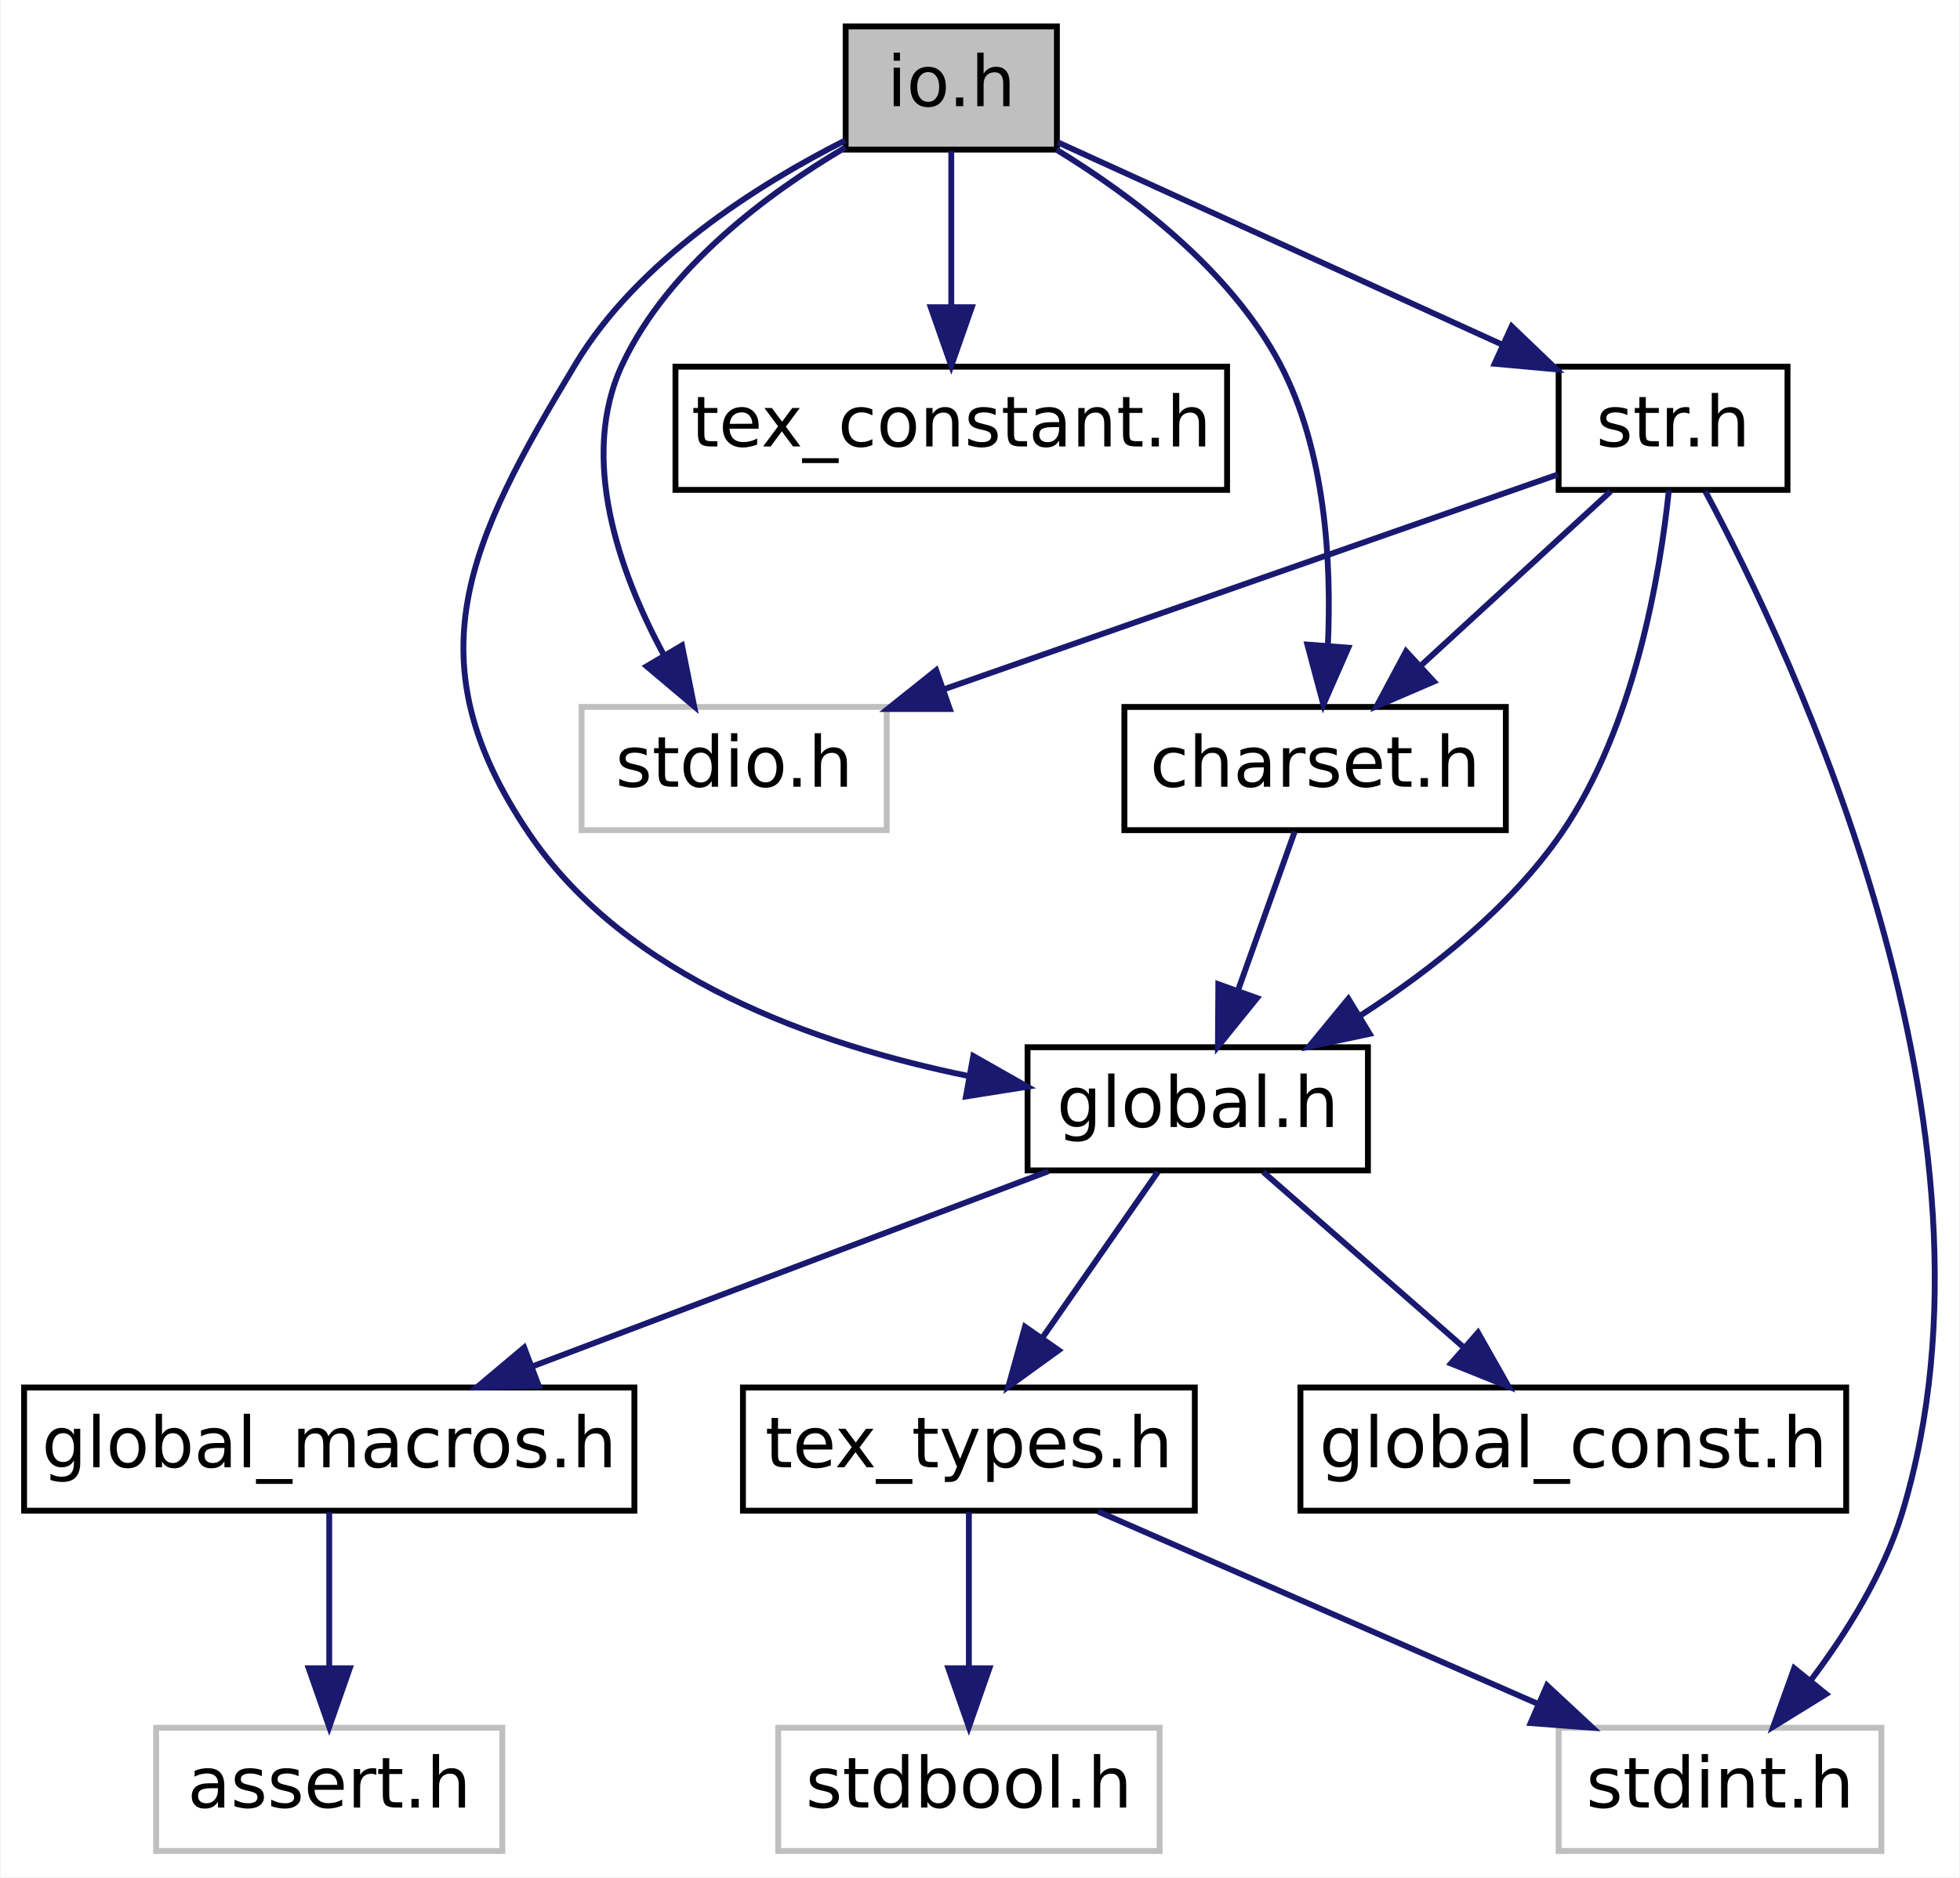
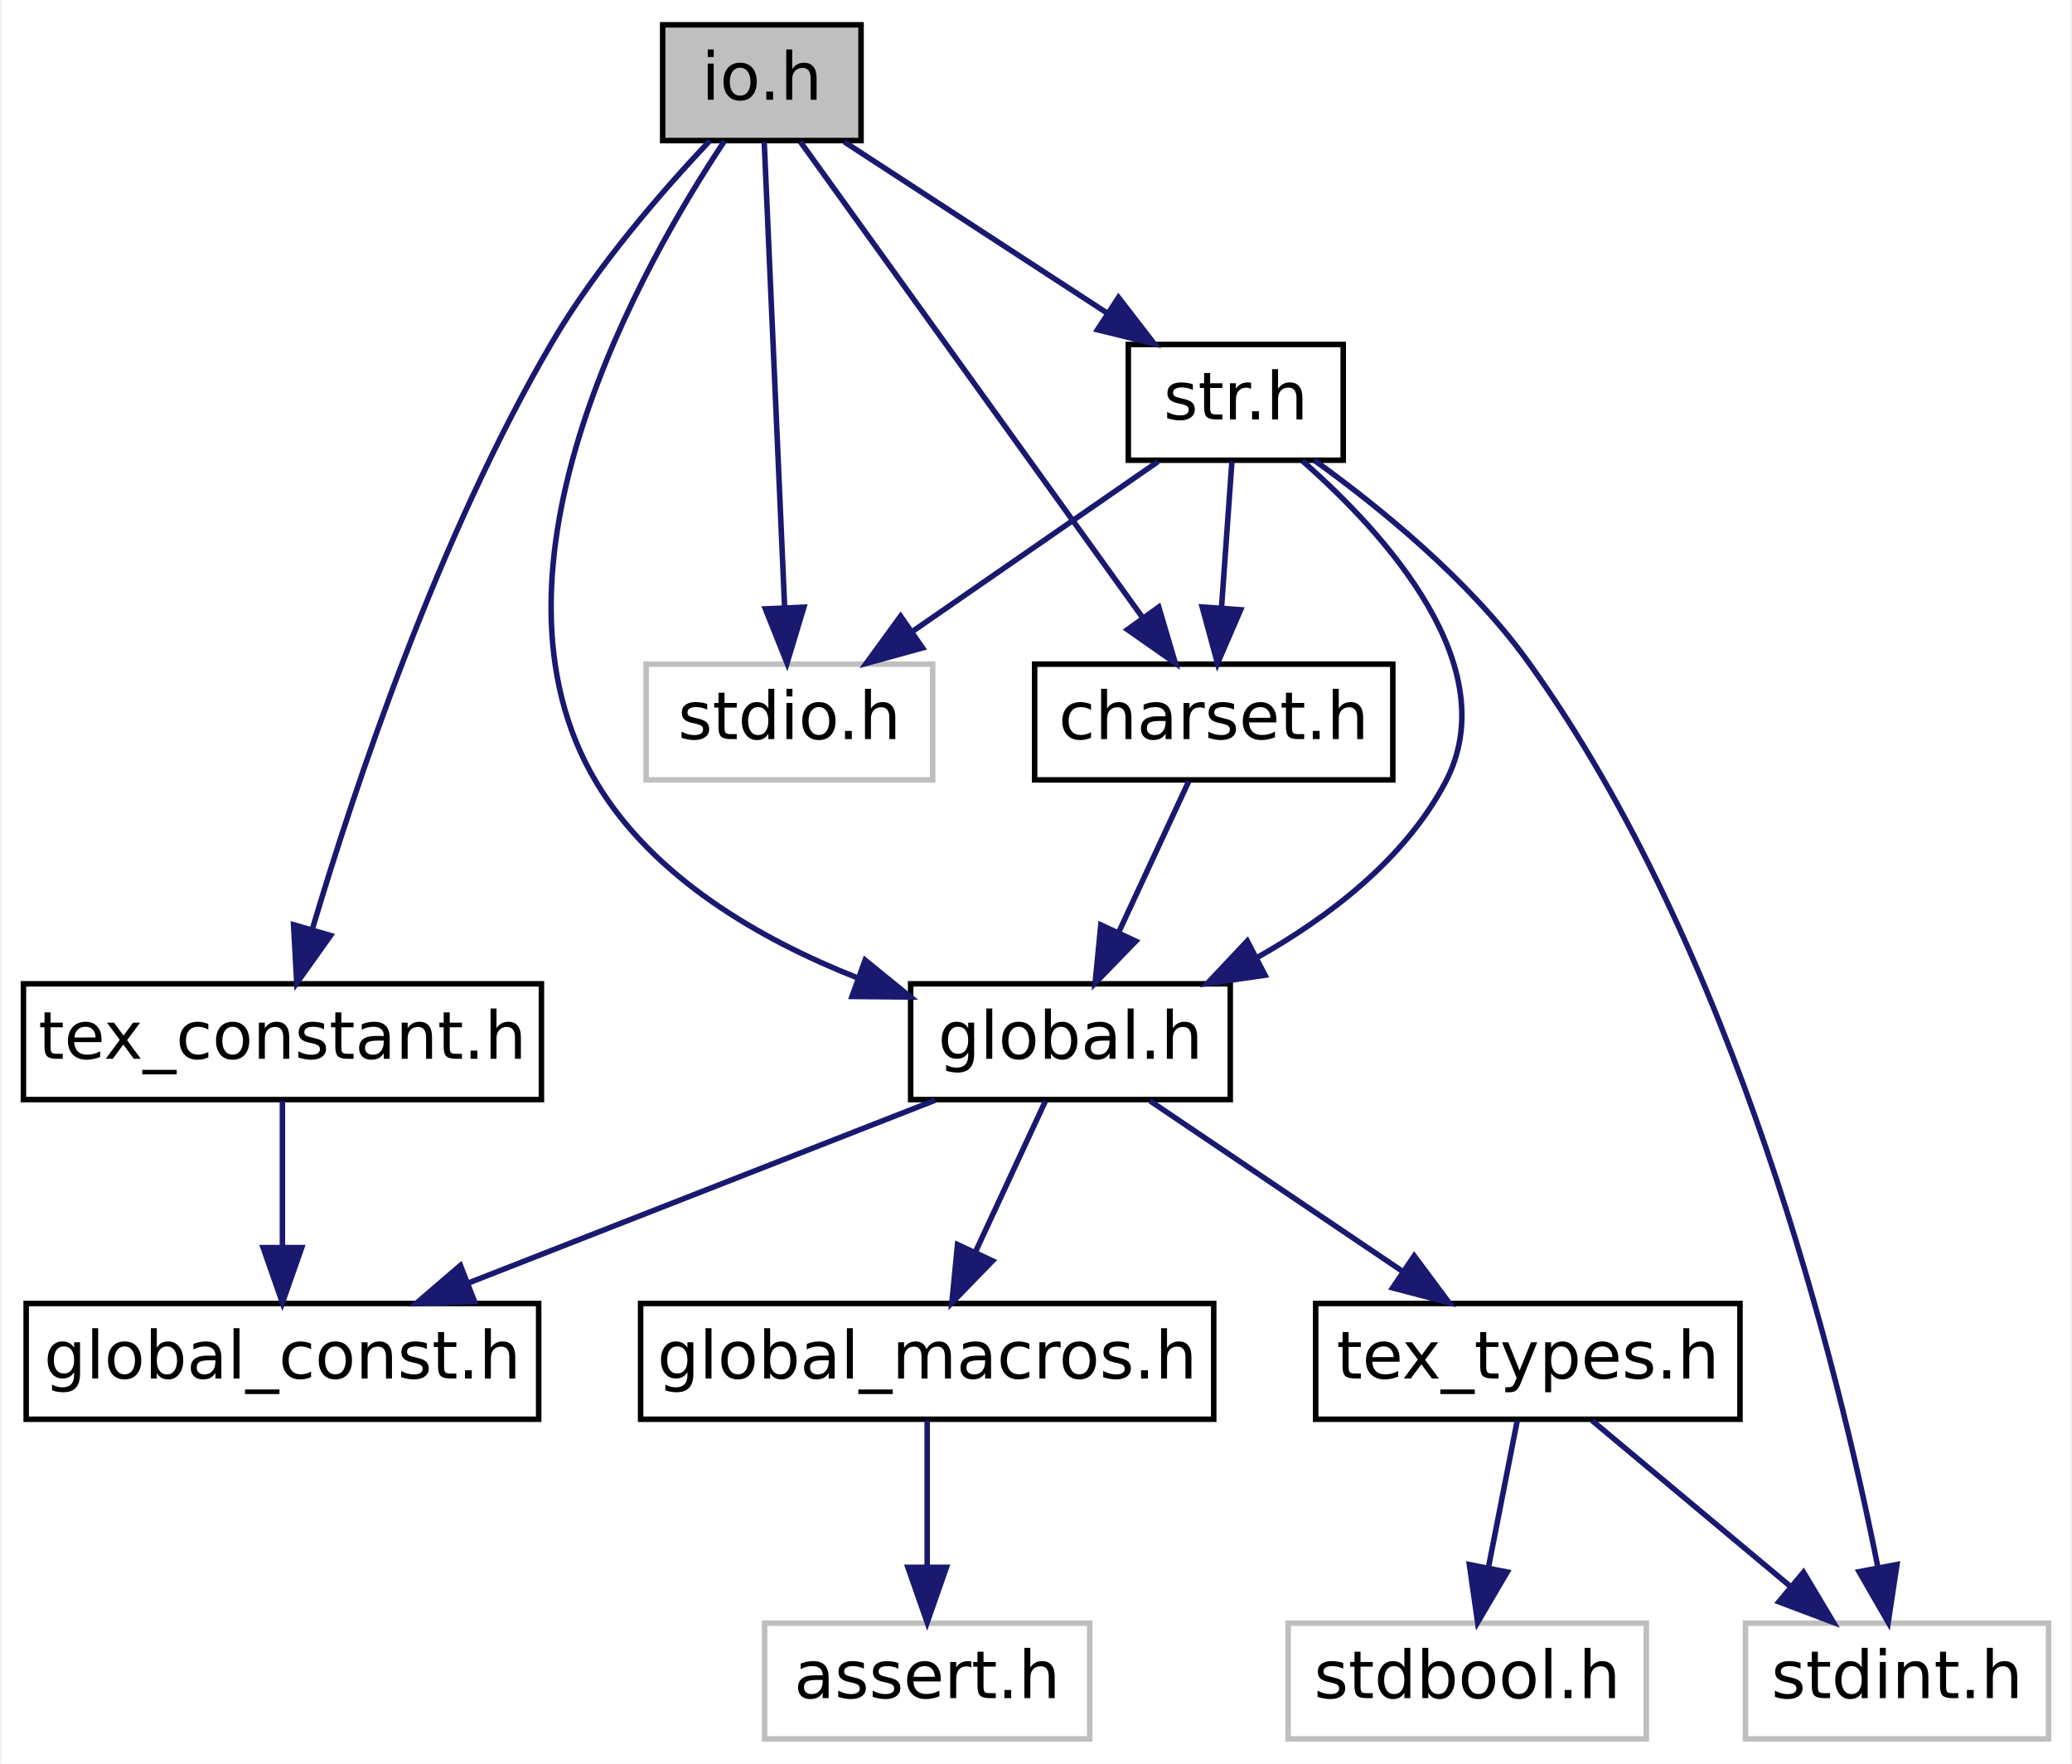
- <svg xmlns="http://www.w3.org/2000/svg" xmlns:xlink="http://www.w3.org/1999/xlink" width="334pt" height="320pt" viewBox="0.00 0.00 333.79 320.00">
+ <svg xmlns="http://www.w3.org/2000/svg" xmlns:xlink="http://www.w3.org/1999/xlink" width="376pt" height="320pt" viewBox="0.00 0.00 375.50 320.00">
  <g id="graph0" class="graph" transform="scale(1 1) rotate(0) translate(4 316)">
-     <polygon fill="white" stroke="transparent" points="-4,4 -4,-316 329.79,-316 329.79,4 -4,4" />
+     <polygon fill="white" stroke="transparent" points="-4,4 -4,-316 371.5,-316 371.5,4 -4,4" />
    <g id="node1" class="node">
      <g id="a_node1">
        <a xlink:title=" ">
-           <polygon fill="#bfbfbf" stroke="black" points="140,-290.5 140,-311.5 176,-311.5 176,-290.5 140,-290.5" />
-           <text text-anchor="middle" x="158" y="-297.9" font-family="DejaVuSans" font-size="12.00">io.h</text>
+           <polygon fill="#bfbfbf" stroke="black" points="116,-290.5 116,-311.5 152,-311.5 152,-290.5 116,-290.5" />
+           <text text-anchor="middle" x="134" y="-297.9" font-family="DejaVuSans" font-size="12.00">io.h</text>
        </a>
      </g>
    </g>
    <g id="node2" class="node">
      <g id="a_node2">
        <a xlink:title=" ">
-           <polygon fill="white" stroke="#bfbfbf" points="95,-174.5 95,-195.5 147,-195.5 147,-174.5 95,-174.5" />
-           <text text-anchor="middle" x="121" y="-181.9" font-family="DejaVuSans" font-size="12.00">stdio.h</text>
+           <polygon fill="white" stroke="#bfbfbf" points="113,-174.5 113,-195.5 165,-195.5 165,-174.5 113,-174.5" />
+           <text text-anchor="middle" x="139" y="-181.9" font-family="DejaVuSans" font-size="12.00">stdio.h</text>
        </a>
      </g>
    </g>
    <g id="edge1" class="edge">
-       <path fill="none" stroke="midnightblue" d="M139.94,-290.86C126.73,-283.06 109.8,-270.49 102,-254 94.42,-237.97 101.47,-218.35 109.04,-204.31" />
-       <polygon fill="midnightblue" stroke="midnightblue" points="112.11,-205.99 114.19,-195.6 106.09,-202.43 112.11,-205.99" />
+       <path fill="none" stroke="midnightblue" d="M134.43,-290.28C135.25,-271.6 137.05,-230.37 138.14,-205.72" />
+       <polygon fill="midnightblue" stroke="midnightblue" points="141.63,-205.84 138.57,-195.69 134.64,-205.53 141.63,-205.84" />
    </g>
    <g id="node3" class="node">
      <g id="a_node3">
        <a xlink:href="global_8h.html" target="_top" xlink:title=" ">
-           <polygon fill="white" stroke="black" points="171,-116.5 171,-137.5 229,-137.5 229,-116.5 171,-116.5" />
-           <text text-anchor="middle" x="200" y="-123.9" font-family="DejaVuSans" font-size="12.00">global.h</text>
+           <polygon fill="white" stroke="black" points="161,-116.5 161,-137.5 219,-137.5 219,-116.5 161,-116.5" />
+           <text text-anchor="middle" x="190" y="-123.9" font-family="DejaVuSans" font-size="12.00">global.h</text>
        </a>
      </g>
    </g>
    <g id="edge2" class="edge">
-       <path fill="none" stroke="midnightblue" d="M139.91,-292.06C125.01,-284.52 104.66,-271.7 94,-254 75.56,-223.39 66.01,-203.62 86,-174 102.65,-149.32 135,-137.88 161,-132.58" />
-       <polygon fill="midnightblue" stroke="midnightblue" points="161.75,-136 170.96,-130.77 160.5,-129.11 161.75,-136" />
+       <path fill="none" stroke="midnightblue" d="M127.22,-290.42C112.51,-268.33 80.77,-212.77 104,-174 114.35,-156.72 133.66,-145.57 151.36,-138.58" />
+       <polygon fill="midnightblue" stroke="midnightblue" points="152.74,-141.8 160.96,-135.11 150.36,-135.21 152.74,-141.8" />
    </g>
    <g id="node10" class="node">
      <g id="a_node10">
        <a xlink:href="tex__constant_8h.html" target="_top" xlink:title=" ">
-           <polygon fill="white" stroke="black" points="111,-232.5 111,-253.5 205,-253.5 205,-232.5 111,-232.5" />
-           <text text-anchor="middle" x="158" y="-239.9" font-family="DejaVuSans" font-size="12.00">tex_constant.h</text>
+           <polygon fill="white" stroke="black" points="0,-116.5 0,-137.5 94,-137.5 94,-116.5 0,-116.5" />
+           <text text-anchor="middle" x="47" y="-123.9" font-family="DejaVuSans" font-size="12.00">tex_constant.h</text>
        </a>
      </g>
    </g>
    <g id="edge9" class="edge">
-       <path fill="none" stroke="midnightblue" d="M158,-290.25C158,-282.94 158,-272.69 158,-263.7" />
-       <polygon fill="midnightblue" stroke="midnightblue" points="161.5,-263.64 158,-253.64 154.5,-263.64 161.5,-263.64" />
+       <path fill="none" stroke="midnightblue" d="M124.55,-290.46C116.19,-281.61 104.07,-267.76 96,-254 75.3,-218.73 60.08,-173.11 52.47,-147.56" />
+       <polygon fill="midnightblue" stroke="midnightblue" points="55.74,-146.27 49.6,-137.64 49.02,-148.22 55.74,-146.27" />
    </g>
    <g id="node11" class="node">
      <g id="a_node11">
        <a xlink:href="charset_8h.html" target="_top" xlink:title=" ">
-           <polygon fill="white" stroke="black" points="187.5,-174.5 187.5,-195.5 252.5,-195.5 252.5,-174.5 187.5,-174.5" />
-           <text text-anchor="middle" x="220" y="-181.9" font-family="DejaVuSans" font-size="12.00">charset.h</text>
+           <polygon fill="white" stroke="black" points="183.5,-174.5 183.5,-195.5 248.5,-195.5 248.5,-174.5 183.5,-174.5" />
+           <text text-anchor="middle" x="216" y="-181.9" font-family="DejaVuSans" font-size="12.00">charset.h</text>
        </a>
      </g>
    </g>
-     <g id="edge10" class="edge">
-       <path fill="none" stroke="midnightblue" d="M175.92,-290.49C188.88,-282.58 205.54,-270.02 214,-254 221.77,-239.28 222.82,-220.24 222.18,-206.06" />
-       <polygon fill="midnightblue" stroke="midnightblue" points="225.66,-205.6 221.41,-195.9 218.68,-206.13 225.66,-205.6" />
+     <g id="edge11" class="edge">
+       <path fill="none" stroke="midnightblue" d="M140.99,-290.28C154.73,-271.18 185.43,-228.5 203,-204.08" />
+       <polygon fill="midnightblue" stroke="midnightblue" points="206.03,-205.86 209.03,-195.69 200.35,-201.77 206.03,-205.86" />
    </g>
    <g id="node12" class="node">
      <g id="a_node12">
        <a xlink:href="str_8h.html" target="_top" xlink:title=" ">
-           <polygon fill="white" stroke="black" points="261.5,-232.5 261.5,-253.5 300.5,-253.5 300.5,-232.5 261.5,-232.5" />
-           <text text-anchor="middle" x="281" y="-239.9" font-family="DejaVuSans" font-size="12.00">str.h</text>
+           <polygon fill="white" stroke="black" points="200.5,-232.5 200.5,-253.5 239.5,-253.5 239.5,-232.5 200.5,-232.5" />
+           <text text-anchor="middle" x="220" y="-239.9" font-family="DejaVuSans" font-size="12.00">str.h</text>
        </a>
      </g>
    </g>
-     <g id="edge12" class="edge">
-       <path fill="none" stroke="midnightblue" d="M176.15,-291.74C196.12,-282.65 228.49,-267.9 251.99,-257.21" />
-       <polygon fill="midnightblue" stroke="midnightblue" points="253.49,-260.37 261.14,-253.04 250.59,-254 253.49,-260.37" />
+     <g id="edge13" class="edge">
+       <path fill="none" stroke="midnightblue" d="M148.98,-290.25C162.18,-281.65 181.61,-269 196.81,-259.1" />
+       <polygon fill="midnightblue" stroke="midnightblue" points="198.72,-262.03 205.19,-253.64 194.9,-256.17 198.72,-262.03" />
    </g>
    <g id="node4" class="node">
      <g id="a_node4">
        <a xlink:href="global__macros_8h.html" target="_top" xlink:title=" ">
-           <polygon fill="white" stroke="black" points="0,-58.5 0,-79.5 104,-79.5 104,-58.5 0,-58.5" />
-           <text text-anchor="middle" x="52" y="-65.9" font-family="DejaVuSans" font-size="12.00">global_macros.h</text>
+           <polygon fill="white" stroke="black" points="112,-58.5 112,-79.5 216,-79.5 216,-58.5 112,-58.5" />
+           <text text-anchor="middle" x="164" y="-65.9" font-family="DejaVuSans" font-size="12.00">global_macros.h</text>
        </a>
      </g>
    </g>
    <g id="edge3" class="edge">
-       <path fill="none" stroke="midnightblue" d="M174.56,-116.37C150.27,-107.18 113.48,-93.26 86.55,-83.07" />
-       <polygon fill="midnightblue" stroke="midnightblue" points="87.7,-79.77 77.11,-79.5 85.22,-86.31 87.7,-79.77" />
+       <path fill="none" stroke="midnightblue" d="M185.47,-116.25C181.97,-108.7 177.01,-98.02 172.74,-88.82" />
+       <polygon fill="midnightblue" stroke="midnightblue" points="175.86,-87.24 168.48,-79.64 169.51,-90.19 175.86,-87.24" />
    </g>
    <g id="node6" class="node">
      <g id="a_node6">
        <a xlink:href="global__const_8h.html" target="_top" xlink:title=" ">
-           <polygon fill="white" stroke="black" points="217.5,-58.5 217.5,-79.5 310.5,-79.5 310.5,-58.5 217.5,-58.5" />
-           <text text-anchor="middle" x="264" y="-65.9" font-family="DejaVuSans" font-size="12.00">global_const.h</text>
+           <polygon fill="white" stroke="black" points="0.5,-58.5 0.5,-79.5 93.5,-79.5 93.5,-58.5 0.5,-58.5" />
+           <text text-anchor="middle" x="47" y="-65.9" font-family="DejaVuSans" font-size="12.00">global_const.h</text>
        </a>
      </g>
    </g>
    <g id="edge5" class="edge">
-       <path fill="none" stroke="midnightblue" d="M211.15,-116.25C220.51,-108.05 234.09,-96.17 245.13,-86.51" />
-       <polygon fill="midnightblue" stroke="midnightblue" points="247.76,-88.86 252.98,-79.64 243.15,-83.59 247.76,-88.86" />
+       <path fill="none" stroke="midnightblue" d="M165.42,-116.37C142.05,-107.22 106.71,-93.38 80.72,-83.21" />
+       <polygon fill="midnightblue" stroke="midnightblue" points="81.85,-79.89 71.26,-79.5 79.3,-86.41 81.85,-79.89" />
    </g>
    <g id="node7" class="node">
      <g id="a_node7">
        <a xlink:href="tex__types_8h.html" target="_top" xlink:title=" ">
-           <polygon fill="white" stroke="black" points="122.5,-58.5 122.5,-79.5 199.5,-79.5 199.5,-58.5 122.5,-58.5" />
-           <text text-anchor="middle" x="161" y="-65.9" font-family="DejaVuSans" font-size="12.00">tex_types.h</text>
+           <polygon fill="white" stroke="black" points="234.5,-58.5 234.5,-79.5 311.5,-79.5 311.5,-58.5 234.5,-58.5" />
+           <text text-anchor="middle" x="273" y="-65.9" font-family="DejaVuSans" font-size="12.00">tex_types.h</text>
        </a>
      </g>
    </g>
    <g id="edge6" class="edge">
-       <path fill="none" stroke="midnightblue" d="M193.21,-116.25C187.78,-108.46 180.03,-97.33 173.5,-87.94" />
-       <polygon fill="midnightblue" stroke="midnightblue" points="176.3,-85.85 167.72,-79.64 170.56,-89.85 176.3,-85.85" />
+       <path fill="none" stroke="midnightblue" d="M204.46,-116.25C217.07,-107.73 235.59,-95.24 250.2,-85.38" />
+       <polygon fill="midnightblue" stroke="midnightblue" points="252.38,-88.14 258.71,-79.64 248.46,-82.33 252.38,-88.14" />
    </g>
    <g id="node5" class="node">
      <g id="a_node5">
        <a xlink:title=" ">
-           <polygon fill="white" stroke="#bfbfbf" points="22.5,-0.5 22.5,-21.5 81.5,-21.5 81.5,-0.5 22.5,-0.5" />
-           <text text-anchor="middle" x="52" y="-7.9" font-family="DejaVuSans" font-size="12.00">assert.h</text>
+           <polygon fill="white" stroke="#bfbfbf" points="134.5,-0.5 134.5,-21.5 193.5,-21.5 193.5,-0.5 134.5,-0.5" />
+           <text text-anchor="middle" x="164" y="-7.9" font-family="DejaVuSans" font-size="12.00">assert.h</text>
        </a>
      </g>
    </g>
    <g id="edge4" class="edge">
-       <path fill="none" stroke="midnightblue" d="M52,-58.25C52,-50.94 52,-40.69 52,-31.7" />
-       <polygon fill="midnightblue" stroke="midnightblue" points="55.5,-31.64 52,-21.64 48.5,-31.64 55.5,-31.64" />
+       <path fill="none" stroke="midnightblue" d="M164,-58.25C164,-50.94 164,-40.69 164,-31.7" />
+       <polygon fill="midnightblue" stroke="midnightblue" points="167.5,-31.64 164,-21.64 160.5,-31.64 167.5,-31.64" />
    </g>
    <g id="node8" class="node">
      <g id="a_node8">
        <a xlink:title=" ">
-           <polygon fill="white" stroke="#bfbfbf" points="128.5,-0.5 128.5,-21.5 193.5,-21.5 193.5,-0.5 128.5,-0.5" />
-           <text text-anchor="middle" x="161" y="-7.9" font-family="DejaVuSans" font-size="12.00">stdbool.h</text>
+           <polygon fill="white" stroke="#bfbfbf" points="229.5,-0.5 229.5,-21.5 294.5,-21.5 294.5,-0.5 229.5,-0.5" />
+           <text text-anchor="middle" x="262" y="-7.9" font-family="DejaVuSans" font-size="12.00">stdbool.h</text>
        </a>
      </g>
    </g>
    <g id="edge7" class="edge">
-       <path fill="none" stroke="midnightblue" d="M161,-58.25C161,-50.94 161,-40.69 161,-31.7" />
-       <polygon fill="midnightblue" stroke="midnightblue" points="164.5,-31.64 161,-21.64 157.5,-31.64 164.5,-31.64" />
+       <path fill="none" stroke="midnightblue" d="M271.08,-58.25C269.65,-50.94 267.64,-40.69 265.87,-31.7" />
+       <polygon fill="midnightblue" stroke="midnightblue" points="269.26,-30.78 263.89,-21.64 262.39,-32.13 269.26,-30.78" />
    </g>
    <g id="node9" class="node">
      <g id="a_node9">
        <a xlink:title=" ">
-           <polygon fill="white" stroke="#bfbfbf" points="261.5,-0.5 261.5,-21.5 316.5,-21.5 316.5,-0.5 261.5,-0.5" />
-           <text text-anchor="middle" x="289" y="-7.9" font-family="DejaVuSans" font-size="12.00">stdint.h</text>
+           <polygon fill="white" stroke="#bfbfbf" points="312.5,-0.5 312.5,-21.5 367.5,-21.5 367.5,-0.5 312.5,-0.5" />
+           <text text-anchor="middle" x="340" y="-7.9" font-family="DejaVuSans" font-size="12.00">stdint.h</text>
        </a>
      </g>
    </g>
    <g id="edge8" class="edge">
-       <path fill="none" stroke="midnightblue" d="M183,-58.37C203.64,-49.34 234.72,-35.75 257.89,-25.61" />
-       <polygon fill="midnightblue" stroke="midnightblue" points="259.52,-28.72 267.28,-21.5 256.72,-22.3 259.52,-28.72" />
+       <path fill="none" stroke="midnightblue" d="M284.67,-58.25C294.57,-49.97 308.96,-37.94 320.59,-28.22" />
+       <polygon fill="midnightblue" stroke="midnightblue" points="323.03,-30.74 328.46,-21.64 318.55,-25.37 323.03,-30.74" />
    </g>
-     <g id="edge11" class="edge">
-       <path fill="none" stroke="midnightblue" d="M216.52,-174.25C213.85,-166.78 210.09,-156.24 206.83,-147.11" />
-       <polygon fill="midnightblue" stroke="midnightblue" points="210.1,-145.88 203.44,-137.64 203.51,-148.24 210.1,-145.88" />
+     <g id="edge10" class="edge">
+       <path fill="none" stroke="midnightblue" d="M47,-116.25C47,-108.94 47,-98.69 47,-89.7" />
+       <polygon fill="midnightblue" stroke="midnightblue" points="50.5,-89.64 47,-79.64 43.5,-89.64 50.5,-89.64" />
    </g>
-     <g id="edge13" class="edge">
-       <path fill="none" stroke="midnightblue" d="M261.38,-235.13C235.37,-226.03 188.99,-209.8 156.69,-198.49" />
-       <polygon fill="midnightblue" stroke="midnightblue" points="157.75,-195.15 147.15,-195.15 155.43,-201.76 157.75,-195.15" />
+     <g id="edge12" class="edge">
+       <path fill="none" stroke="midnightblue" d="M211.47,-174.25C207.97,-166.7 203.01,-156.02 198.74,-146.82" />
+       <polygon fill="midnightblue" stroke="midnightblue" points="201.86,-145.24 194.48,-137.64 195.51,-148.19 201.86,-145.24" />
+     </g>
+     <g id="edge14" class="edge">
+       <path fill="none" stroke="midnightblue" d="M205.89,-232.25C193.58,-223.73 175.5,-211.24 161.25,-201.38" />
+       <polygon fill="midnightblue" stroke="midnightblue" points="163.16,-198.45 152.95,-195.64 159.18,-204.21 163.16,-198.45" />
+     </g>
+     <g id="edge16" class="edge">
+       <path fill="none" stroke="midnightblue" d="M232.08,-232.39C247.01,-219.28 269.16,-195.02 258,-174 250.62,-160.09 236.94,-149.62 223.77,-142.21" />
+       <polygon fill="midnightblue" stroke="midnightblue" points="225.31,-139.06 214.83,-137.56 222.09,-145.27 225.31,-139.06" />
    </g>
    <g id="edge15" class="edge">
-       <path fill="none" stroke="midnightblue" d="M280.28,-232.39C278.82,-218.41 274.5,-192.18 262,-174 253.28,-161.33 239.93,-150.77 227.84,-142.98" />
-       <polygon fill="midnightblue" stroke="midnightblue" points="229.3,-139.78 218.94,-137.58 225.67,-145.76 229.3,-139.78" />
+       <path fill="none" stroke="midnightblue" d="M234.24,-232.5C245.96,-224.07 262.32,-210.83 273,-196 310.83,-143.48 329.45,-67.3 336.51,-31.71" />
+       <polygon fill="midnightblue" stroke="midnightblue" points="339.99,-32.14 338.4,-21.66 333.11,-30.84 339.99,-32.14" />
    </g>
-     <g id="edge14" class="edge">
-       <path fill="none" stroke="midnightblue" d="M286.48,-232.27C301.33,-204.61 339.94,-123.27 320,-58 316.86,-47.72 310.56,-37.66 304.46,-29.58" />
-       <polygon fill="midnightblue" stroke="midnightblue" points="307.08,-27.25 298.07,-21.68 301.64,-31.65 307.08,-27.25" />
-     </g>
-     <g id="edge16" class="edge">
-       <path fill="none" stroke="midnightblue" d="M270.37,-232.25C261.45,-224.05 248.51,-212.17 237.98,-202.51" />
-       <polygon fill="midnightblue" stroke="midnightblue" points="240.24,-199.83 230.5,-195.64 235.5,-204.98 240.24,-199.83" />
+     <g id="edge17" class="edge">
+       <path fill="none" stroke="midnightblue" d="M219.3,-232.25C218.78,-224.94 218.05,-214.69 217.41,-205.7" />
+       <polygon fill="midnightblue" stroke="midnightblue" points="220.89,-205.37 216.69,-195.64 213.91,-205.87 220.89,-205.37" />
    </g>
  </g>
</svg>
